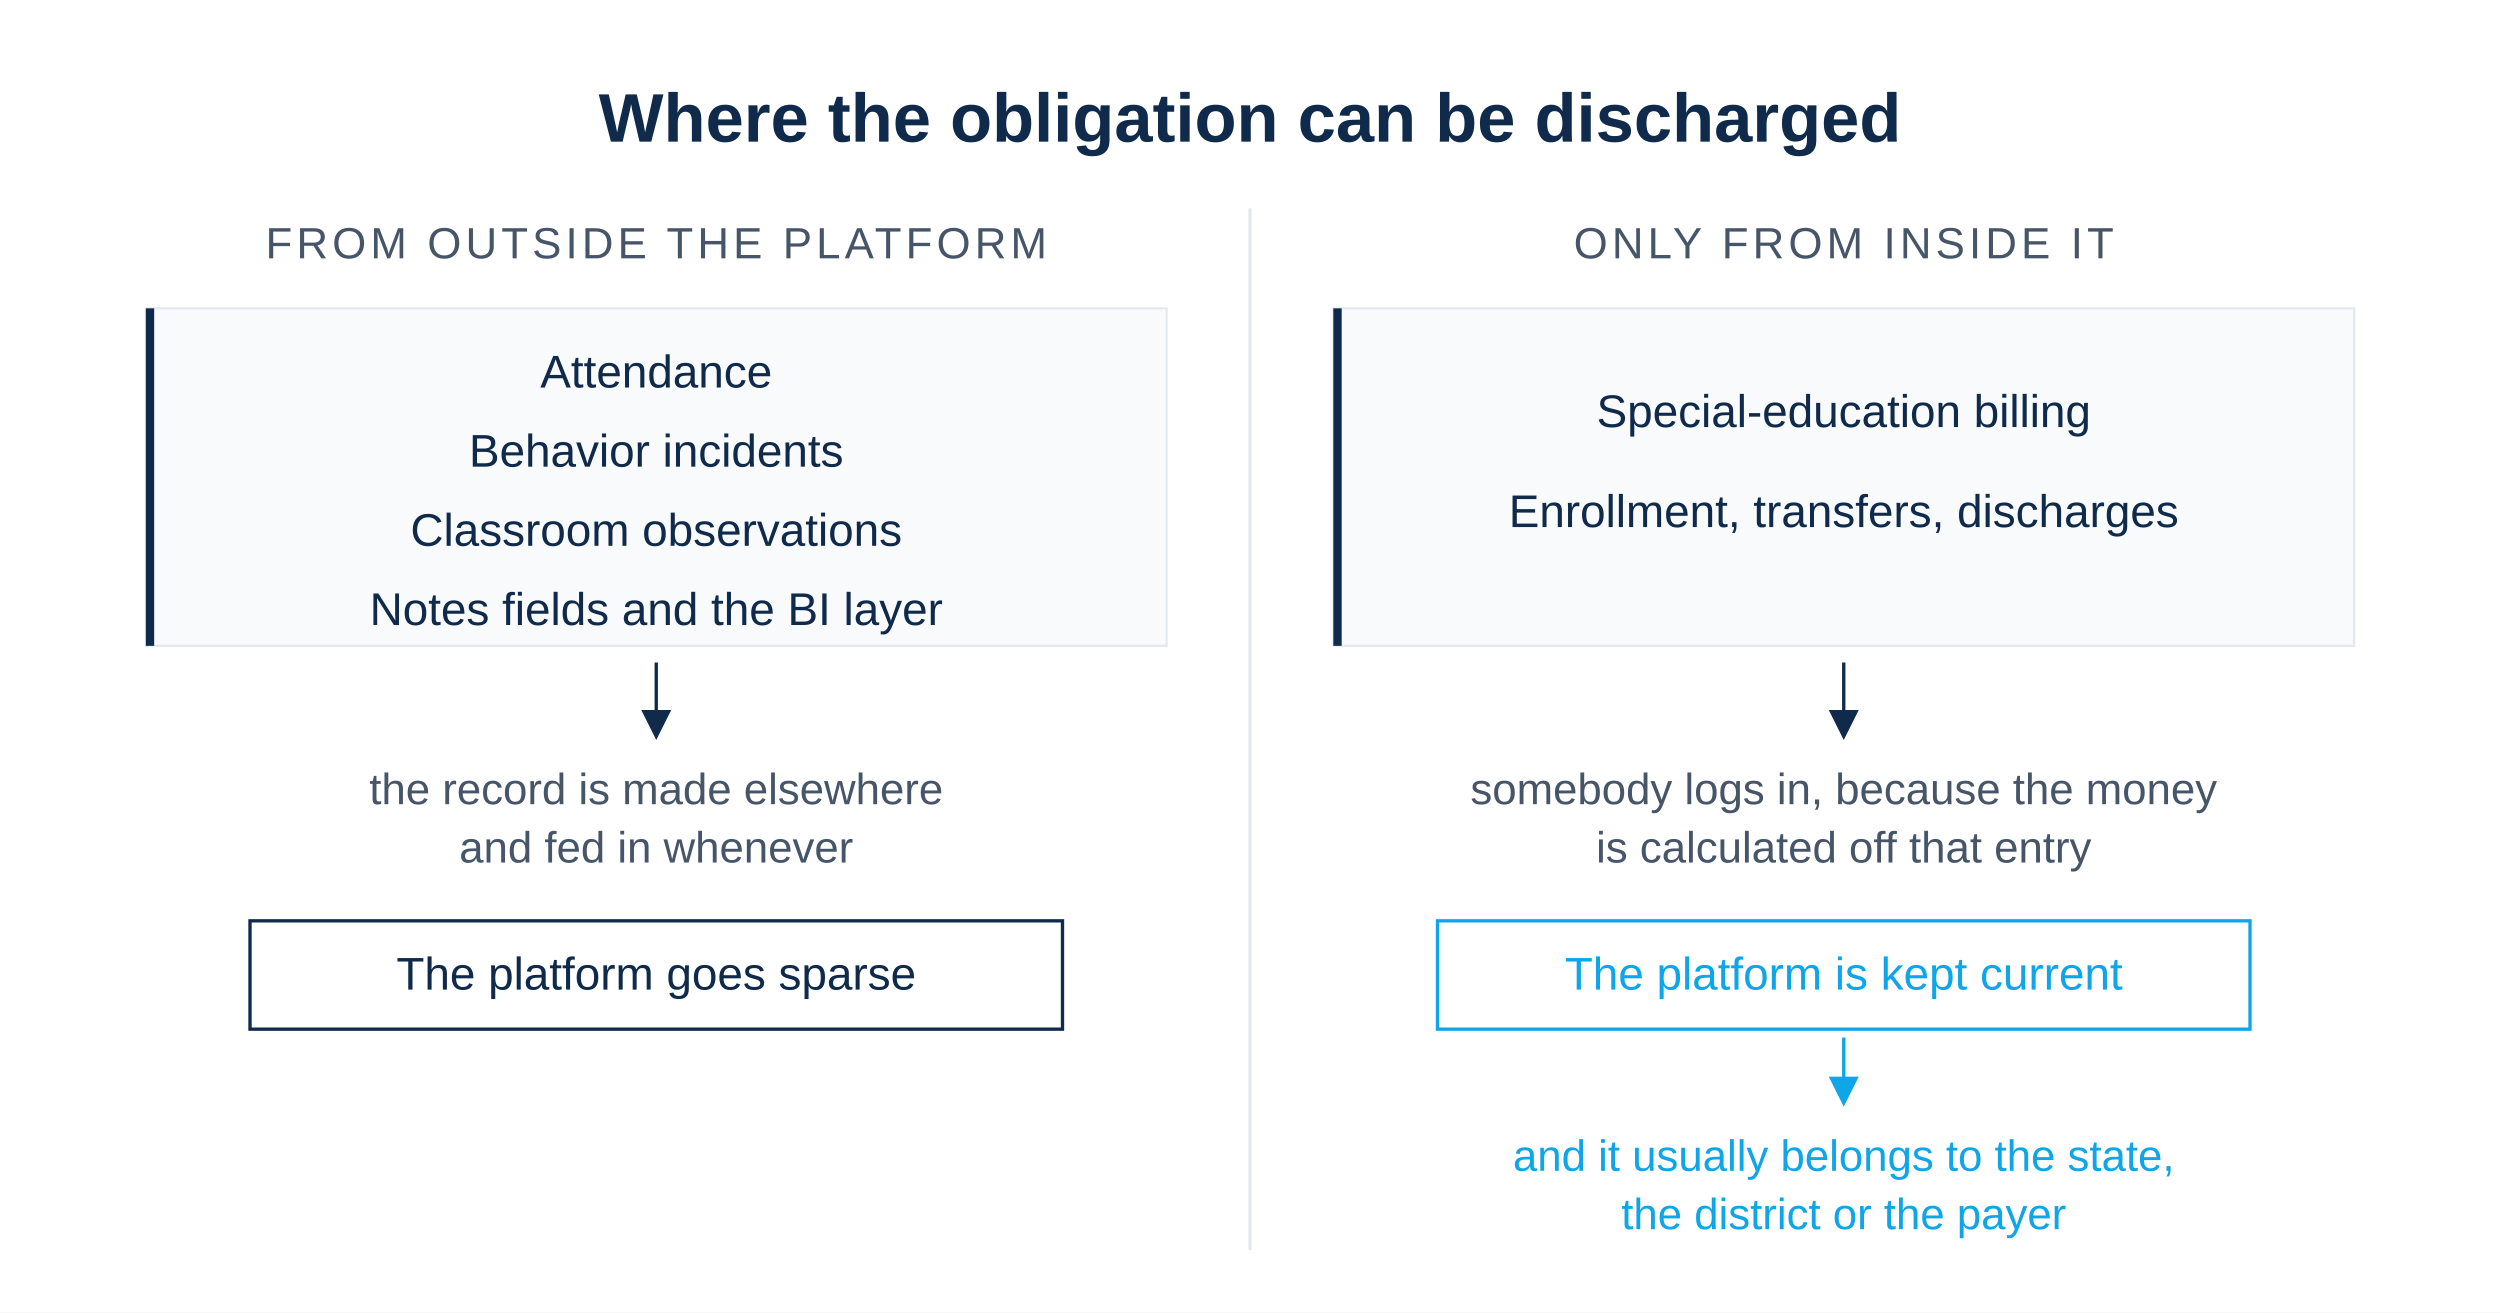
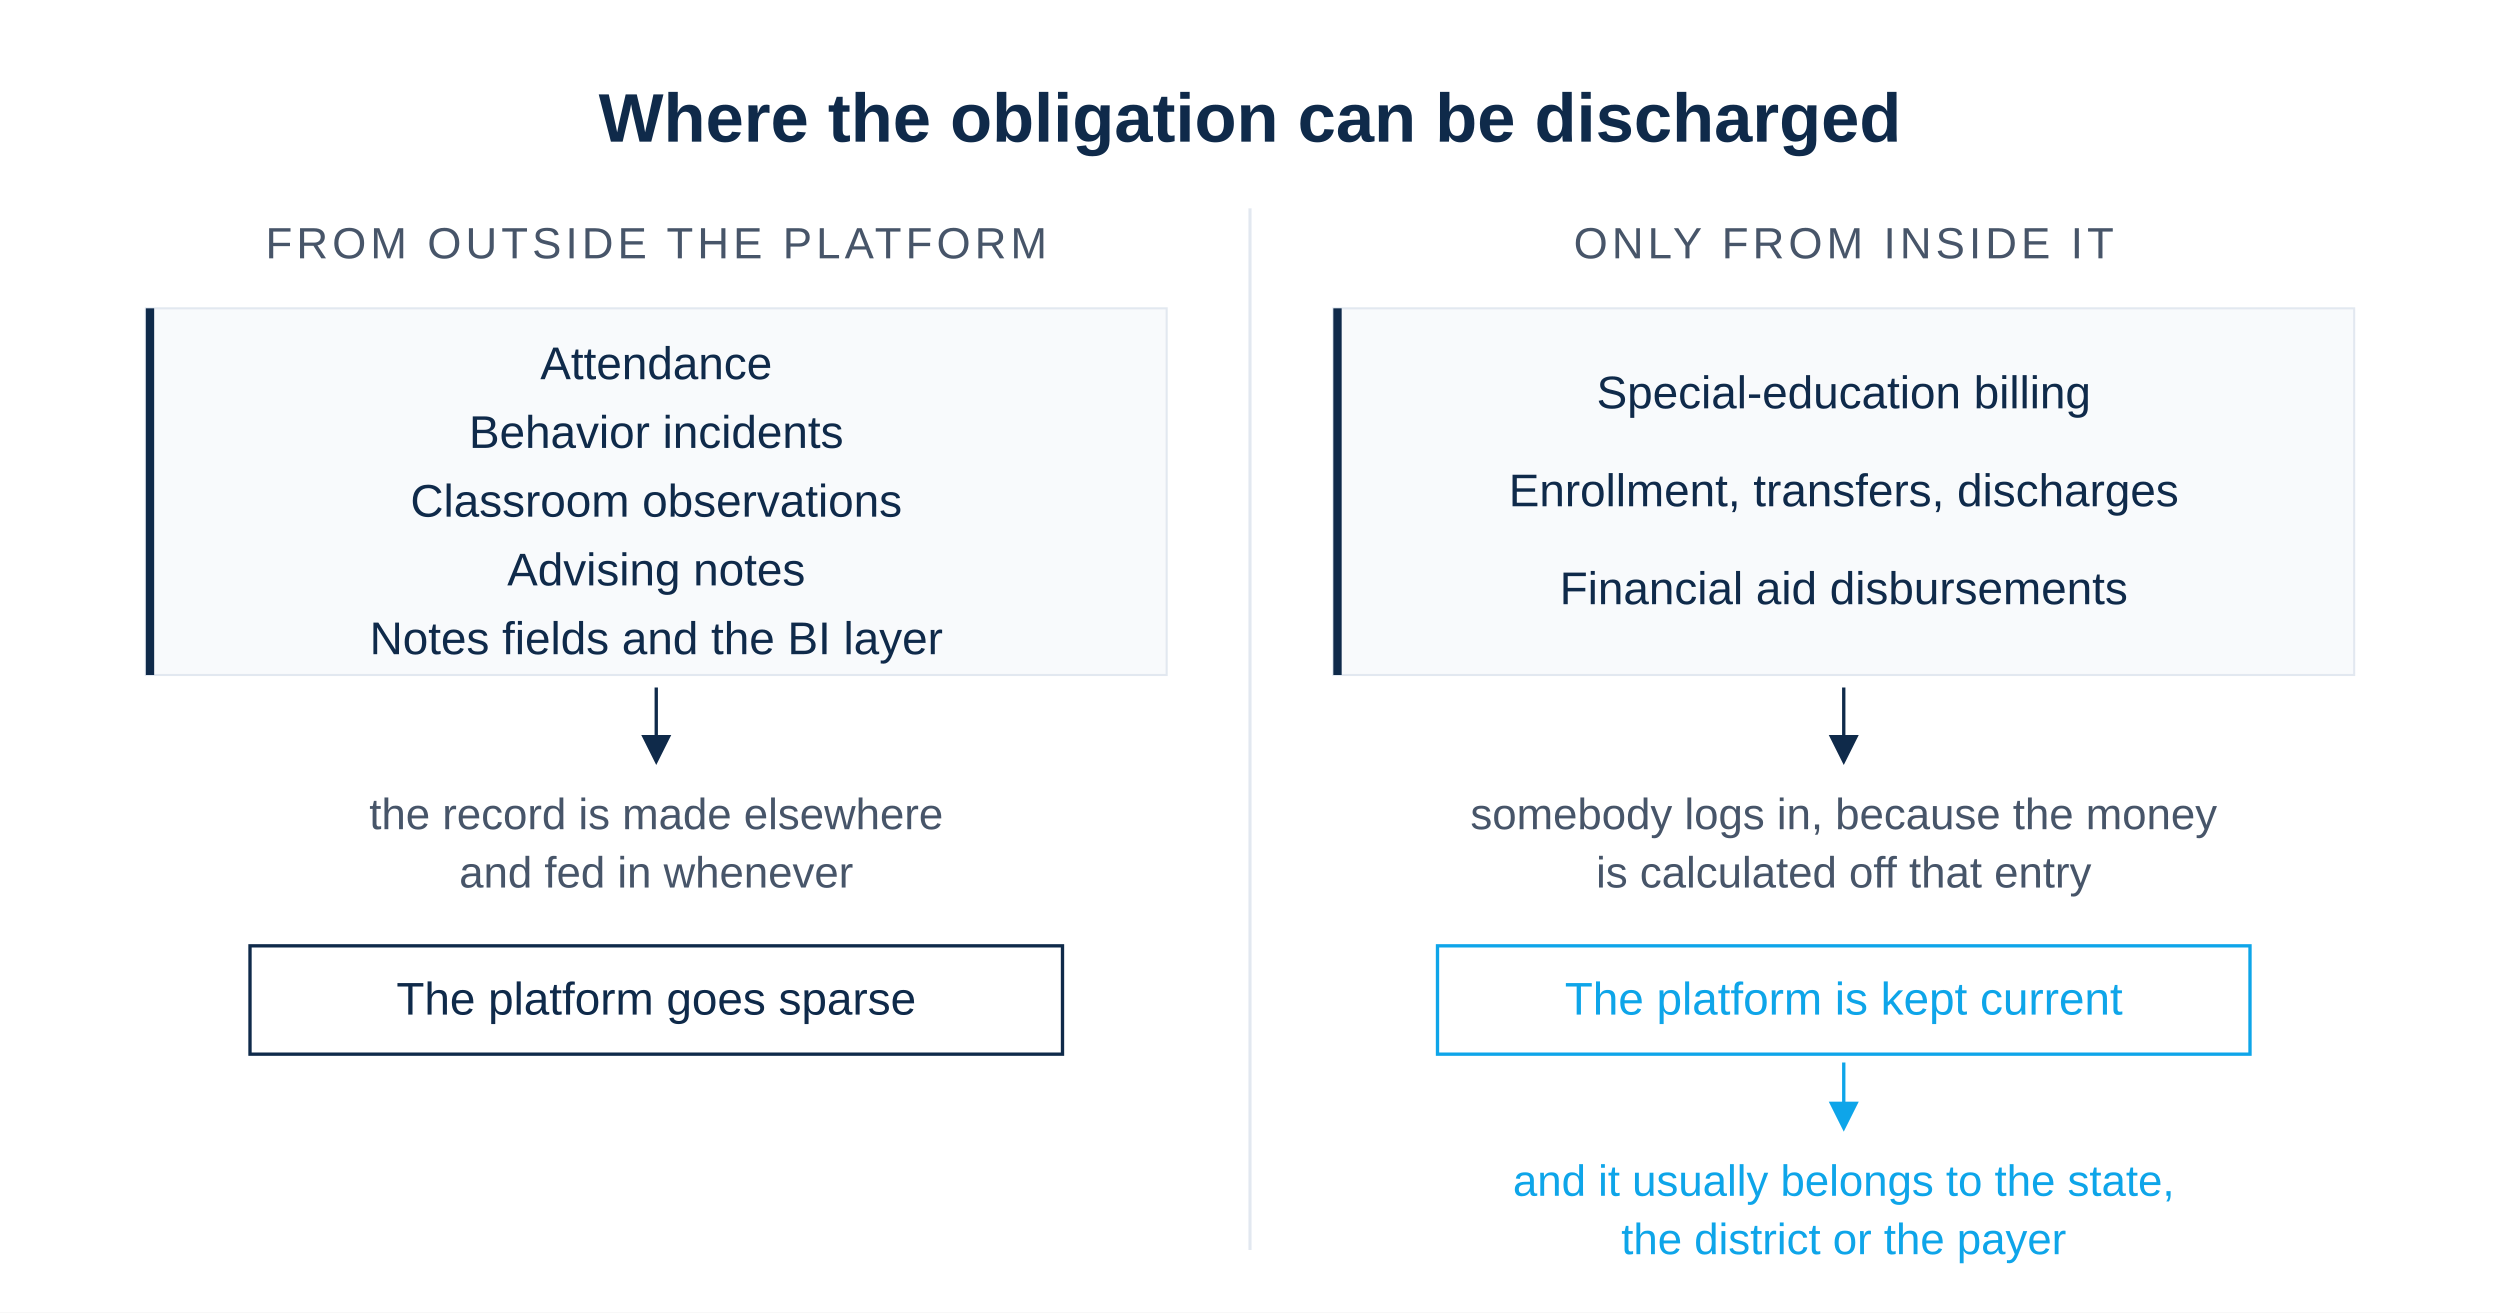
<svg xmlns="http://www.w3.org/2000/svg" viewBox="0 0 1200 630" width="1200" height="630" font-family="-apple-system, BlinkMacSystemFont, 'Helvetica Neue', Arial, sans-serif">
  <rect width="1200" height="630" fill="#FFFFFF" />
  <defs>
    <marker id="wnavy" markerWidth="9" markerHeight="9" refX="7" refY="4.5" orient="auto">
      <path d="M0,0 L9,4.5 L0,9 Z" fill="#0F2A4A" />
    </marker>
    <marker id="wteal" markerWidth="9" markerHeight="9" refX="7" refY="4.5" orient="auto">
      <path d="M0,0 L9,4.5 L0,9 Z" fill="#0EA5E9" />
    </marker>
  </defs>
  <text x="600" y="68" font-size="33" font-weight="700" fill="#0F2A4A" text-anchor="middle">Where the obligation can be discharged</text>
  <line x1="600" y1="100" x2="600" y2="600" stroke="#E2E8F0" stroke-width="1.5" />
  <text x="315" y="124" font-size="21" letter-spacing="2" fill="#475569" text-anchor="middle">FROM OUTSIDE THE PLATFORM</text>
  <text x="885" y="124" font-size="21" letter-spacing="2" fill="#475569" text-anchor="middle">ONLY FROM INSIDE IT</text>
-   <rect x="70" y="148" width="490" height="162" fill="#F8FAFC" stroke="#E2E8F0" stroke-width="1" />
-   <rect x="70" y="148" width="4" height="162" fill="#0F2A4A" />
-   <text x="315" y="186" font-size="22" fill="#0F2A4A" text-anchor="middle">Attendance</text>
-   <text x="315" y="224" font-size="22" fill="#0F2A4A" text-anchor="middle">Behavior incidents</text>
-   <text x="315" y="262" font-size="22" fill="#0F2A4A" text-anchor="middle">Classroom observations</text>
-   <text x="315" y="300" font-size="22" fill="#0F2A4A" text-anchor="middle">Notes fields and the BI layer</text>
-   <rect x="640" y="148" width="490" height="162" fill="#F8FAFC" stroke="#E2E8F0" stroke-width="1" />
-   <rect x="640" y="148" width="4" height="162" fill="#0F2A4A" />
-   <text x="885" y="205" font-size="22" fill="#0F2A4A" text-anchor="middle">Special-education billing</text>
-   <text x="885" y="253" font-size="22" fill="#0F2A4A" text-anchor="middle">Enrollment, transfers, discharges</text>
-   <line x1="315" y1="318" x2="315" y2="352" stroke="#0F2A4A" stroke-width="1.6" marker-end="url(#wnavy)" />
-   <line x1="885" y1="318" x2="885" y2="352" stroke="#0F2A4A" stroke-width="1.6" marker-end="url(#wnavy)" />
-   <text x="315" y="386" font-size="21" fill="#475569" text-anchor="middle">the record is made elsewhere</text>
-   <text x="315" y="414" font-size="21" fill="#475569" text-anchor="middle">and fed in whenever</text>
-   <text x="885" y="386" font-size="21" fill="#475569" text-anchor="middle">somebody logs in, because the money</text>
-   <text x="885" y="414" font-size="21" fill="#475569" text-anchor="middle">is calculated off that entry</text>
-   <rect x="120" y="442" width="390" height="52" fill="none" stroke="#0F2A4A" stroke-width="1.6" />
-   <text x="315" y="475" font-size="22" fill="#0F2A4A" text-anchor="middle">The platform goes sparse</text>
-   <rect x="690" y="442" width="390" height="52" fill="none" stroke="#0EA5E9" stroke-width="1.6" />
-   <text x="885" y="475" font-size="22" fill="#0EA5E9" text-anchor="middle">The platform is kept current</text>
-   <line x1="885" y1="498" x2="885" y2="528" stroke="#0EA5E9" stroke-width="1.6" marker-end="url(#wteal)" />
-   <text x="885" y="562" font-size="21" fill="#0EA5E9" text-anchor="middle">and it usually belongs to the state,</text>
-   <text x="885" y="590" font-size="21" fill="#0EA5E9" text-anchor="middle">the district or the payer</text>
+   <rect x="70" y="148" width="490" height="176" fill="#F8FAFC" stroke="#E2E8F0" stroke-width="1" />
+   <rect x="70" y="148" width="4" height="176" fill="#0F2A4A" />
+   <text x="315" y="182" font-size="22" fill="#0F2A4A" text-anchor="middle">Attendance</text>
+   <text x="315" y="215" font-size="22" fill="#0F2A4A" text-anchor="middle">Behavior incidents</text>
+   <text x="315" y="248" font-size="22" fill="#0F2A4A" text-anchor="middle">Classroom observations</text>
+   <text x="315" y="281" font-size="22" fill="#0F2A4A" text-anchor="middle">Advising notes</text>
+   <text x="315" y="314" font-size="22" fill="#0F2A4A" text-anchor="middle">Notes fields and the BI layer</text>
+   <rect x="640" y="148" width="490" height="176" fill="#F8FAFC" stroke="#E2E8F0" stroke-width="1" />
+   <rect x="640" y="148" width="4" height="176" fill="#0F2A4A" />
+   <text x="885" y="196" font-size="22" fill="#0F2A4A" text-anchor="middle">Special-education billing</text>
+   <text x="885" y="243" font-size="22" fill="#0F2A4A" text-anchor="middle">Enrollment, transfers, discharges</text>
+   <text x="885" y="290" font-size="22" fill="#0F2A4A" text-anchor="middle">Financial aid disbursements</text>
+   <line x1="315" y1="330" x2="315" y2="364" stroke="#0F2A4A" stroke-width="1.6" marker-end="url(#wnavy)" />
+   <line x1="885" y1="330" x2="885" y2="364" stroke="#0F2A4A" stroke-width="1.6" marker-end="url(#wnavy)" />
+   <text x="315" y="398" font-size="21" fill="#475569" text-anchor="middle">the record is made elsewhere</text>
+   <text x="315" y="426" font-size="21" fill="#475569" text-anchor="middle">and fed in whenever</text>
+   <text x="885" y="398" font-size="21" fill="#475569" text-anchor="middle">somebody logs in, because the money</text>
+   <text x="885" y="426" font-size="21" fill="#475569" text-anchor="middle">is calculated off that entry</text>
+   <rect x="120" y="454" width="390" height="52" fill="none" stroke="#0F2A4A" stroke-width="1.6" />
+   <text x="315" y="487" font-size="22" fill="#0F2A4A" text-anchor="middle">The platform goes sparse</text>
+   <rect x="690" y="454" width="390" height="52" fill="none" stroke="#0EA5E9" stroke-width="1.6" />
+   <text x="885" y="487" font-size="22" fill="#0EA5E9" text-anchor="middle">The platform is kept current</text>
+   <line x1="885" y1="510" x2="885" y2="540" stroke="#0EA5E9" stroke-width="1.6" marker-end="url(#wteal)" />
+   <text x="885" y="574" font-size="21" fill="#0EA5E9" text-anchor="middle">and it usually belongs to the state,</text>
+   <text x="885" y="602" font-size="21" fill="#0EA5E9" text-anchor="middle">the district or the payer</text>
</svg>
